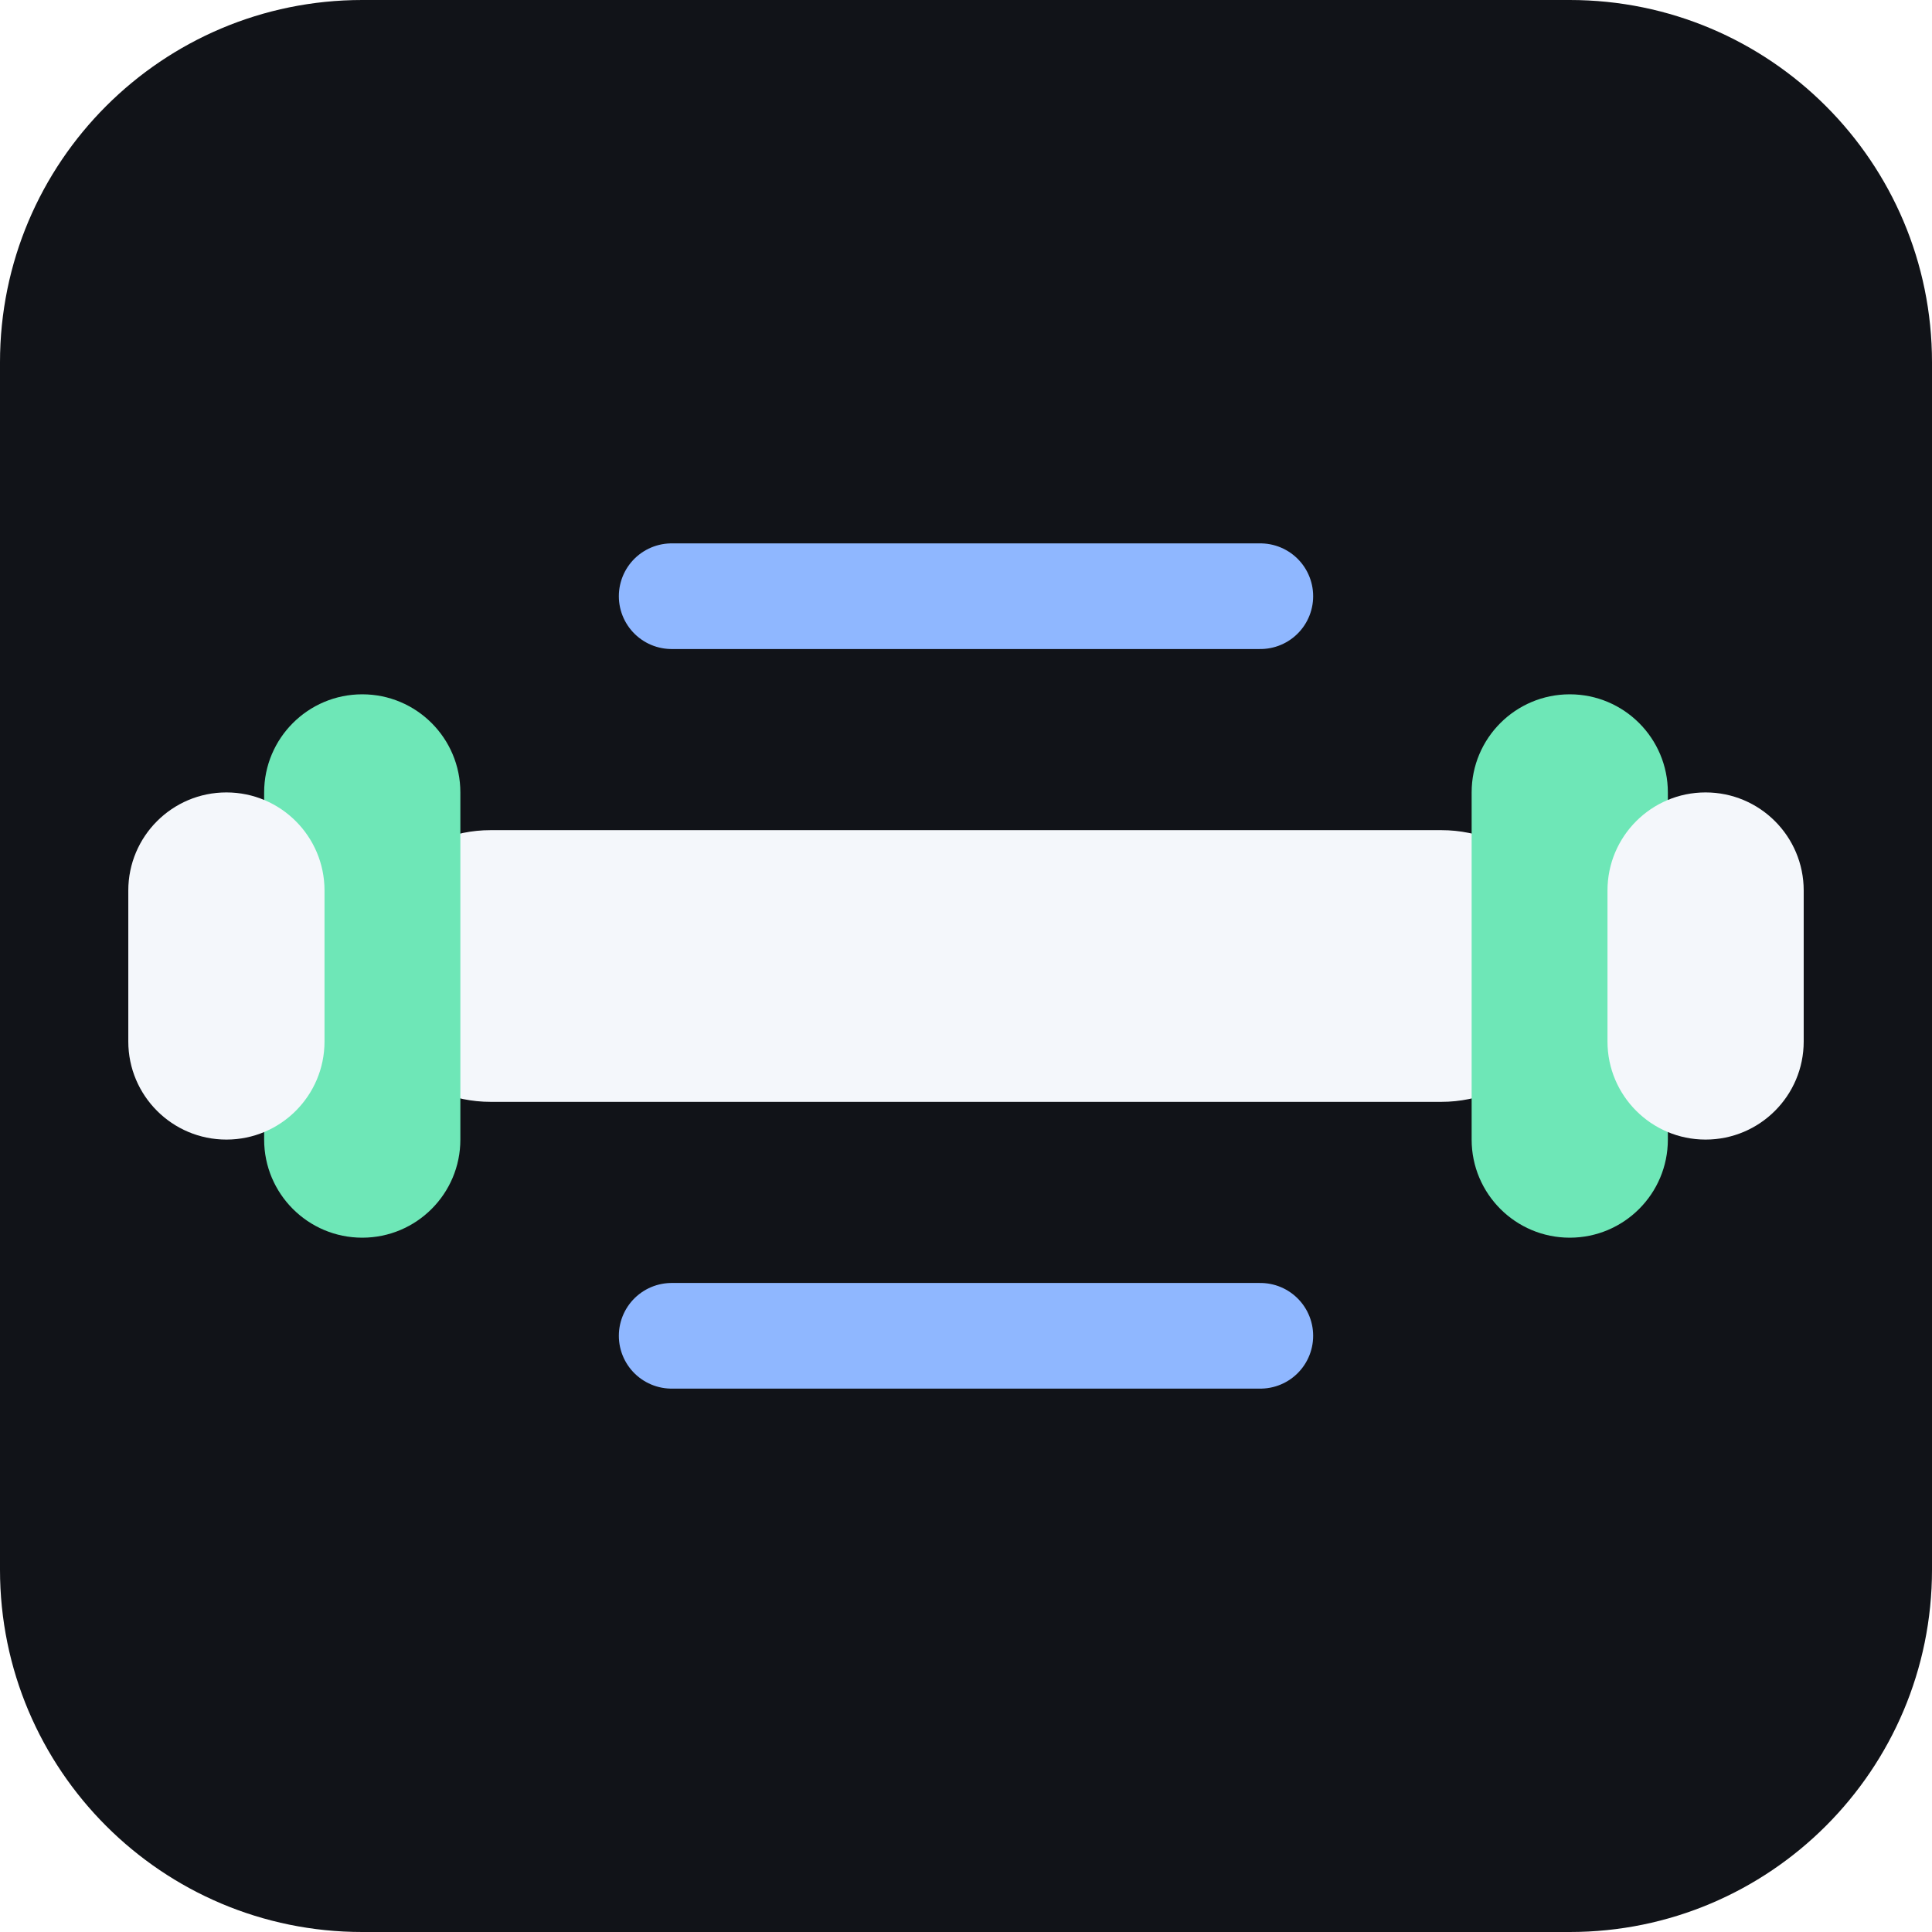
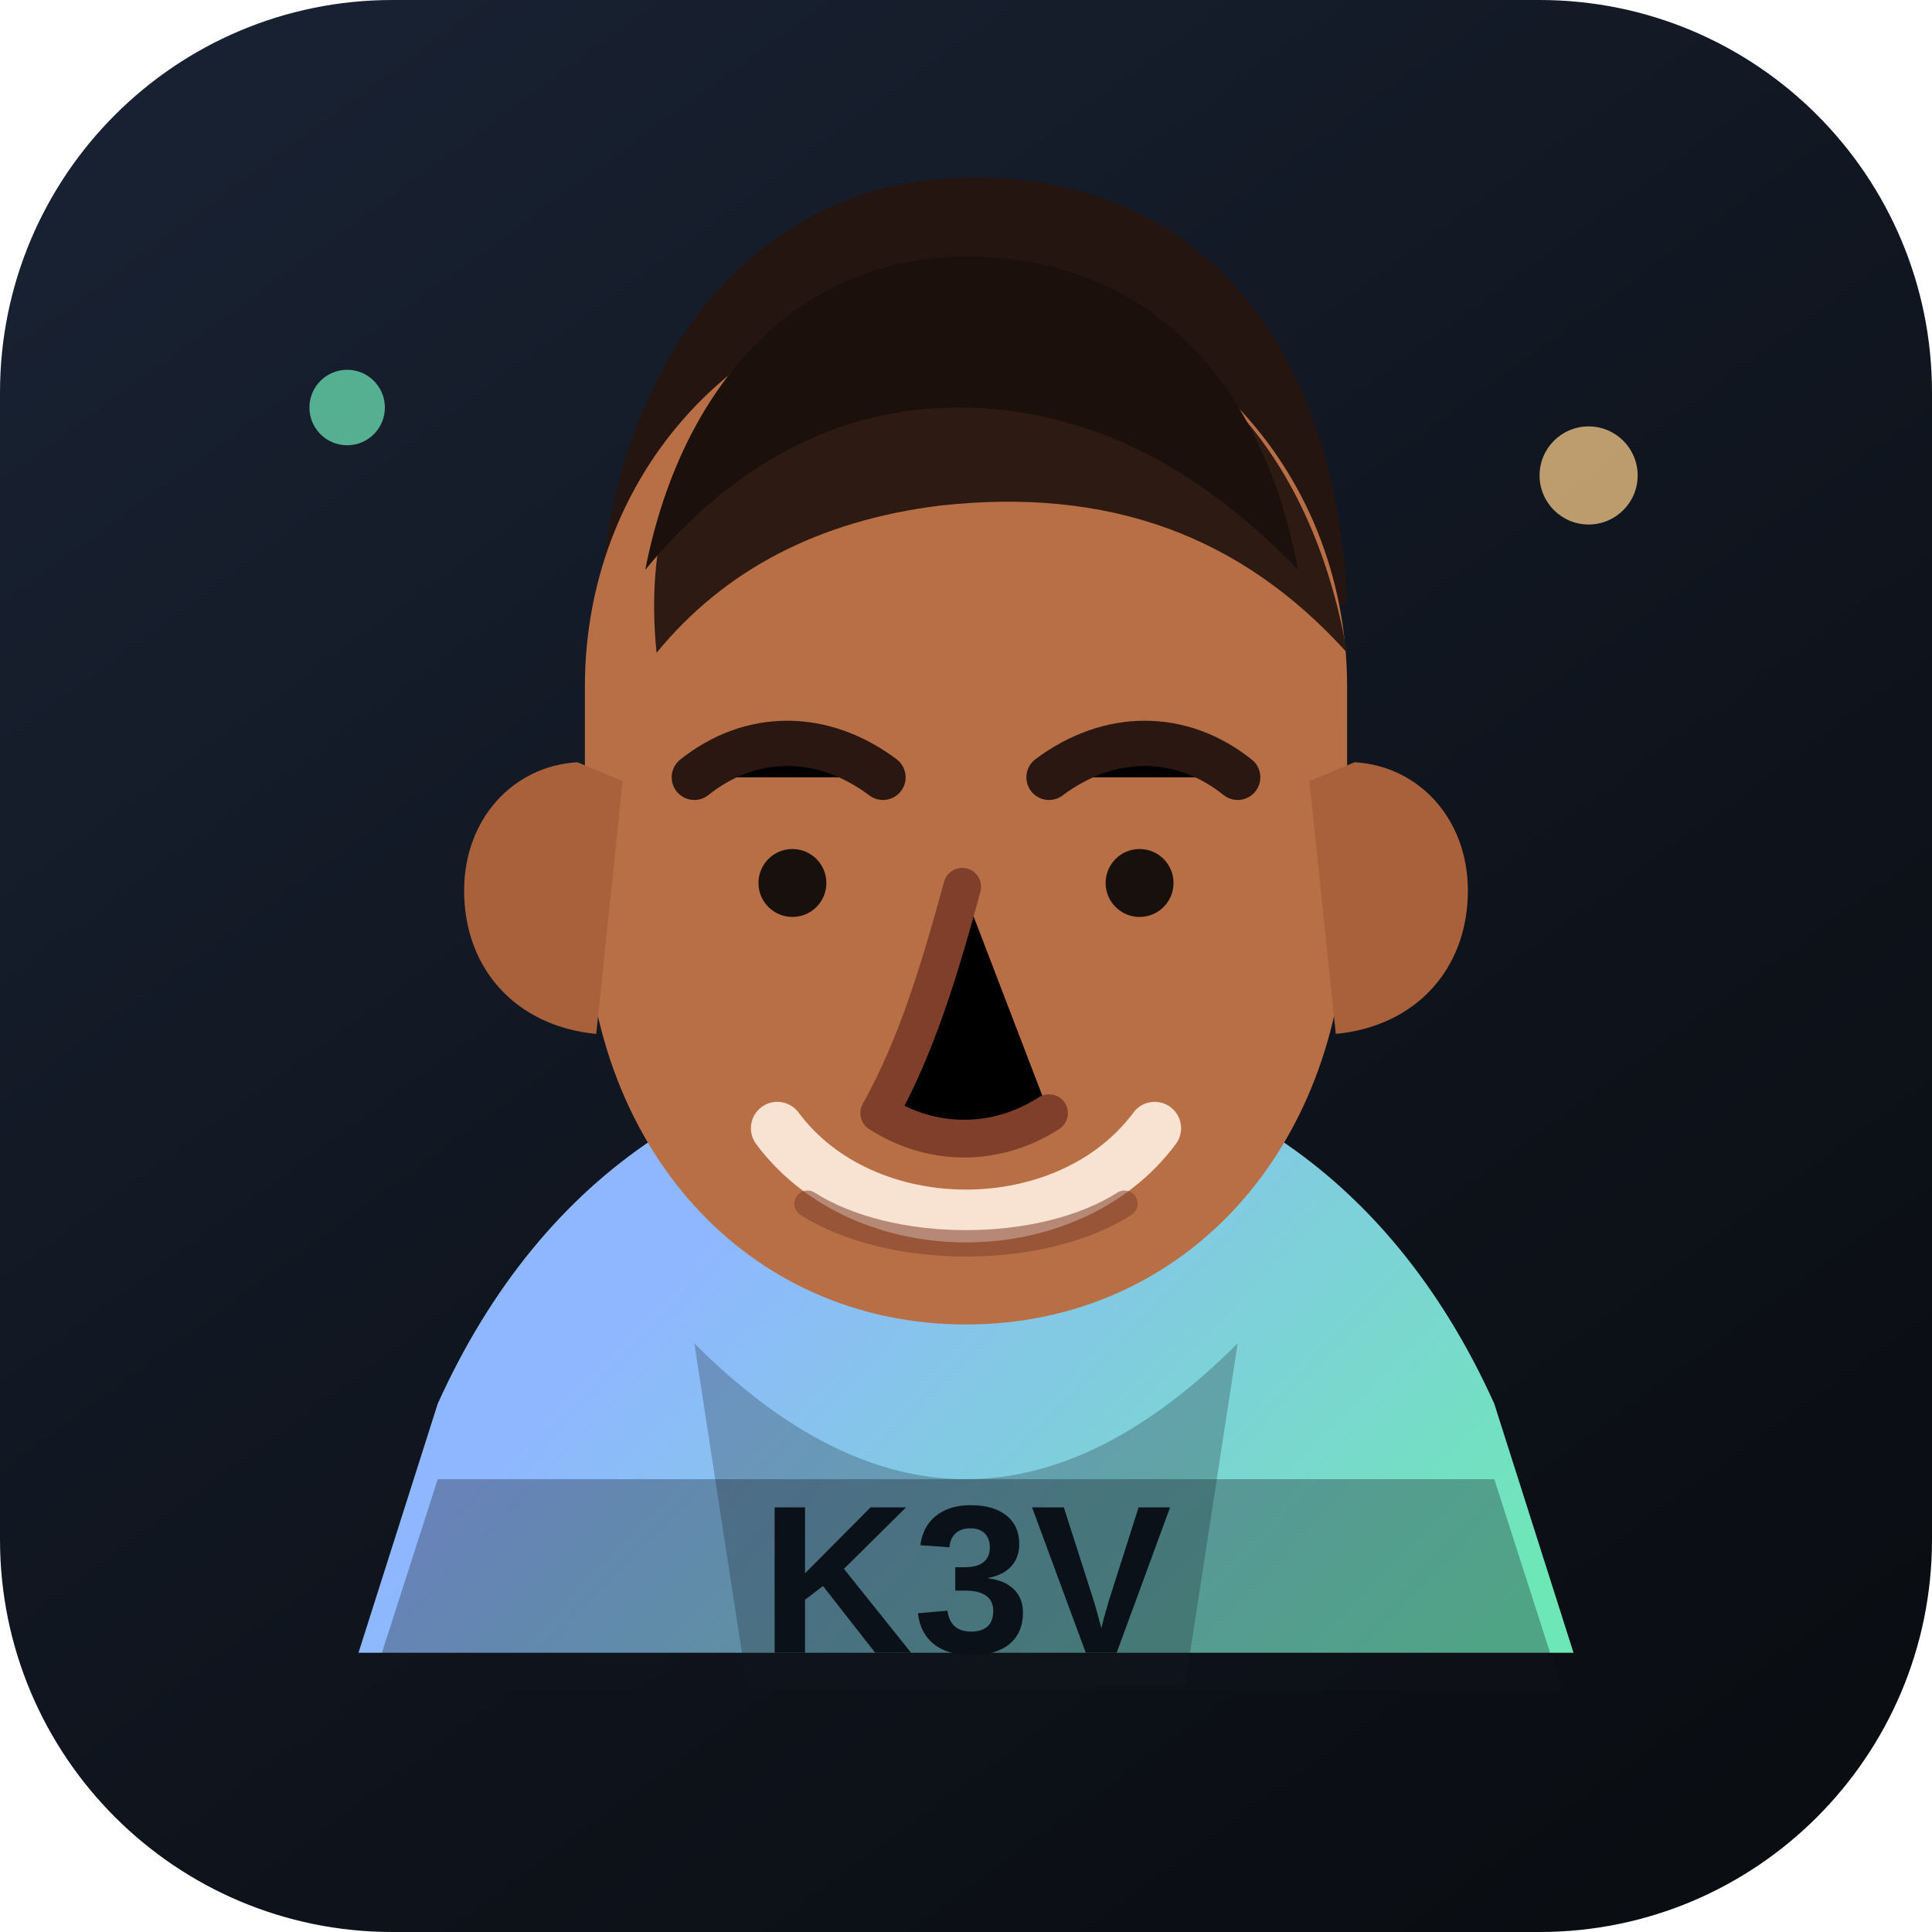
- <svg xmlns="http://www.w3.org/2000/svg" viewBox="0 0 512 512">
-   <rect width="512" height="512" rx="96" fill="#111318" />
-   <rect x="94" y="220" width="324" height="72" rx="36" fill="#f4f7fb" />
-   <rect x="70" y="184" width="52" height="144" rx="26" fill="#6ee7b7" />
-   <rect x="390" y="184" width="52" height="144" rx="26" fill="#6ee7b7" />
-   <rect x="34" y="210" width="52" height="92" rx="26" fill="#f4f7fb" />
-   <rect x="426" y="210" width="52" height="92" rx="26" fill="#f4f7fb" />
-   <path d="M178 158h156M178 354h156" stroke="#8fb7ff" stroke-width="28" stroke-linecap="round" />
+ <svg xmlns="http://www.w3.org/2000/svg" viewBox="0 0 512 512" role="img" aria-label="Smiling Hispanic athlete logo">
+   <defs>
+     <linearGradient id="bg" x1="80" y1="20" x2="430" y2="500" gradientUnits="userSpaceOnUse">
+       <stop stop-color="#182131" />
+       <stop offset="0.58" stop-color="#0f141d" />
+       <stop offset="1" stop-color="#0a0d12" />
+     </linearGradient>
+     <linearGradient id="shirt" x1="178" y1="340" x2="336" y2="492" gradientUnits="userSpaceOnUse">
+       <stop stop-color="#8fb7ff" />
+       <stop offset="1" stop-color="#6ee7b7" />
+     </linearGradient>
+   </defs>
+   <rect width="512" height="512" rx="104" fill="url(#bg)" />
+   <circle cx="92" cy="108" r="10" fill="#6ee7b7" opacity="0.72" />
+   <circle cx="421" cy="126" r="13" fill="#ffd08a" opacity="0.72" />
+   <path d="M116 372c28-62 78-94 140-94s112 32 140 94l21 66H95l21-66Z" fill="url(#shirt)" />
+   <path d="M184 356c24 24 48 36 72 36s48-12 72-36l-14 91H198l-14-91Z" fill="#121a24" opacity="0.26" />
+   <path d="M159 160c4-66 42-113 99-113 60 0 96 44 99 113l-20 4c-23-26-48-39-77-39-30 0-57 13-82 39l-19-4Z" fill="#241510" />
+   <path d="M155 182c0-59 45-105 101-105s101 46 101 105v56c0 66-43 113-101 113s-101-47-101-113v-56Z" fill="#b96f45" />
+   <path d="M153 202c-17 1-30 15-30 34 0 21 14 36 35 38l7-67-12-5ZM359 202c17 1 30 15 30 34 0 21-14 36-35 38l-7-67 12-5Z" fill="#a9613c" />
+   <path d="M174 173c18-22 43-35 75-39 45-5 80 8 108 39-10-57-45-94-101-94-52 0-88 36-82 94Z" fill="#2d1a13" />
+   <path d="M184 206c15-12 34-12 50 0M278 206c16-12 35-12 50 0" stroke="#2a1711" stroke-width="12" stroke-linecap="round" />
+   <circle cx="210" cy="234" r="9" fill="#17100d" />
+   <circle cx="302" cy="234" r="9" fill="#17100d" />
+   <path d="M255 235c-6 22-12 42-22 60 14 9 31 9 45 0" stroke="#7f3f2b" stroke-width="10" stroke-linecap="round" stroke-linejoin="round" />
+   <path d="M206 299c23 31 77 31 100 0" fill="none" stroke="#f8e2d2" stroke-width="14" stroke-linecap="round" />
+   <path d="M214 319c22 14 62 14 84 0" fill="none" stroke="#7f3f2b" stroke-width="7" stroke-linecap="round" opacity="0.55" />
+   <path d="M171 151c10-51 42-83 85-83 46 0 78 30 88 83-28-29-58-43-90-43-31 0-59 14-83 43Z" fill="#1b100c" />
+   <path d="M116 392h280l18 56H98l18-56Z" fill="#0f141d" opacity="0.32" />
+   <text x="256" y="438" text-anchor="middle" font-family="Arial, sans-serif" font-weight="900" font-size="56" letter-spacing="0" fill="#0b1119">K3V</text>
</svg>
